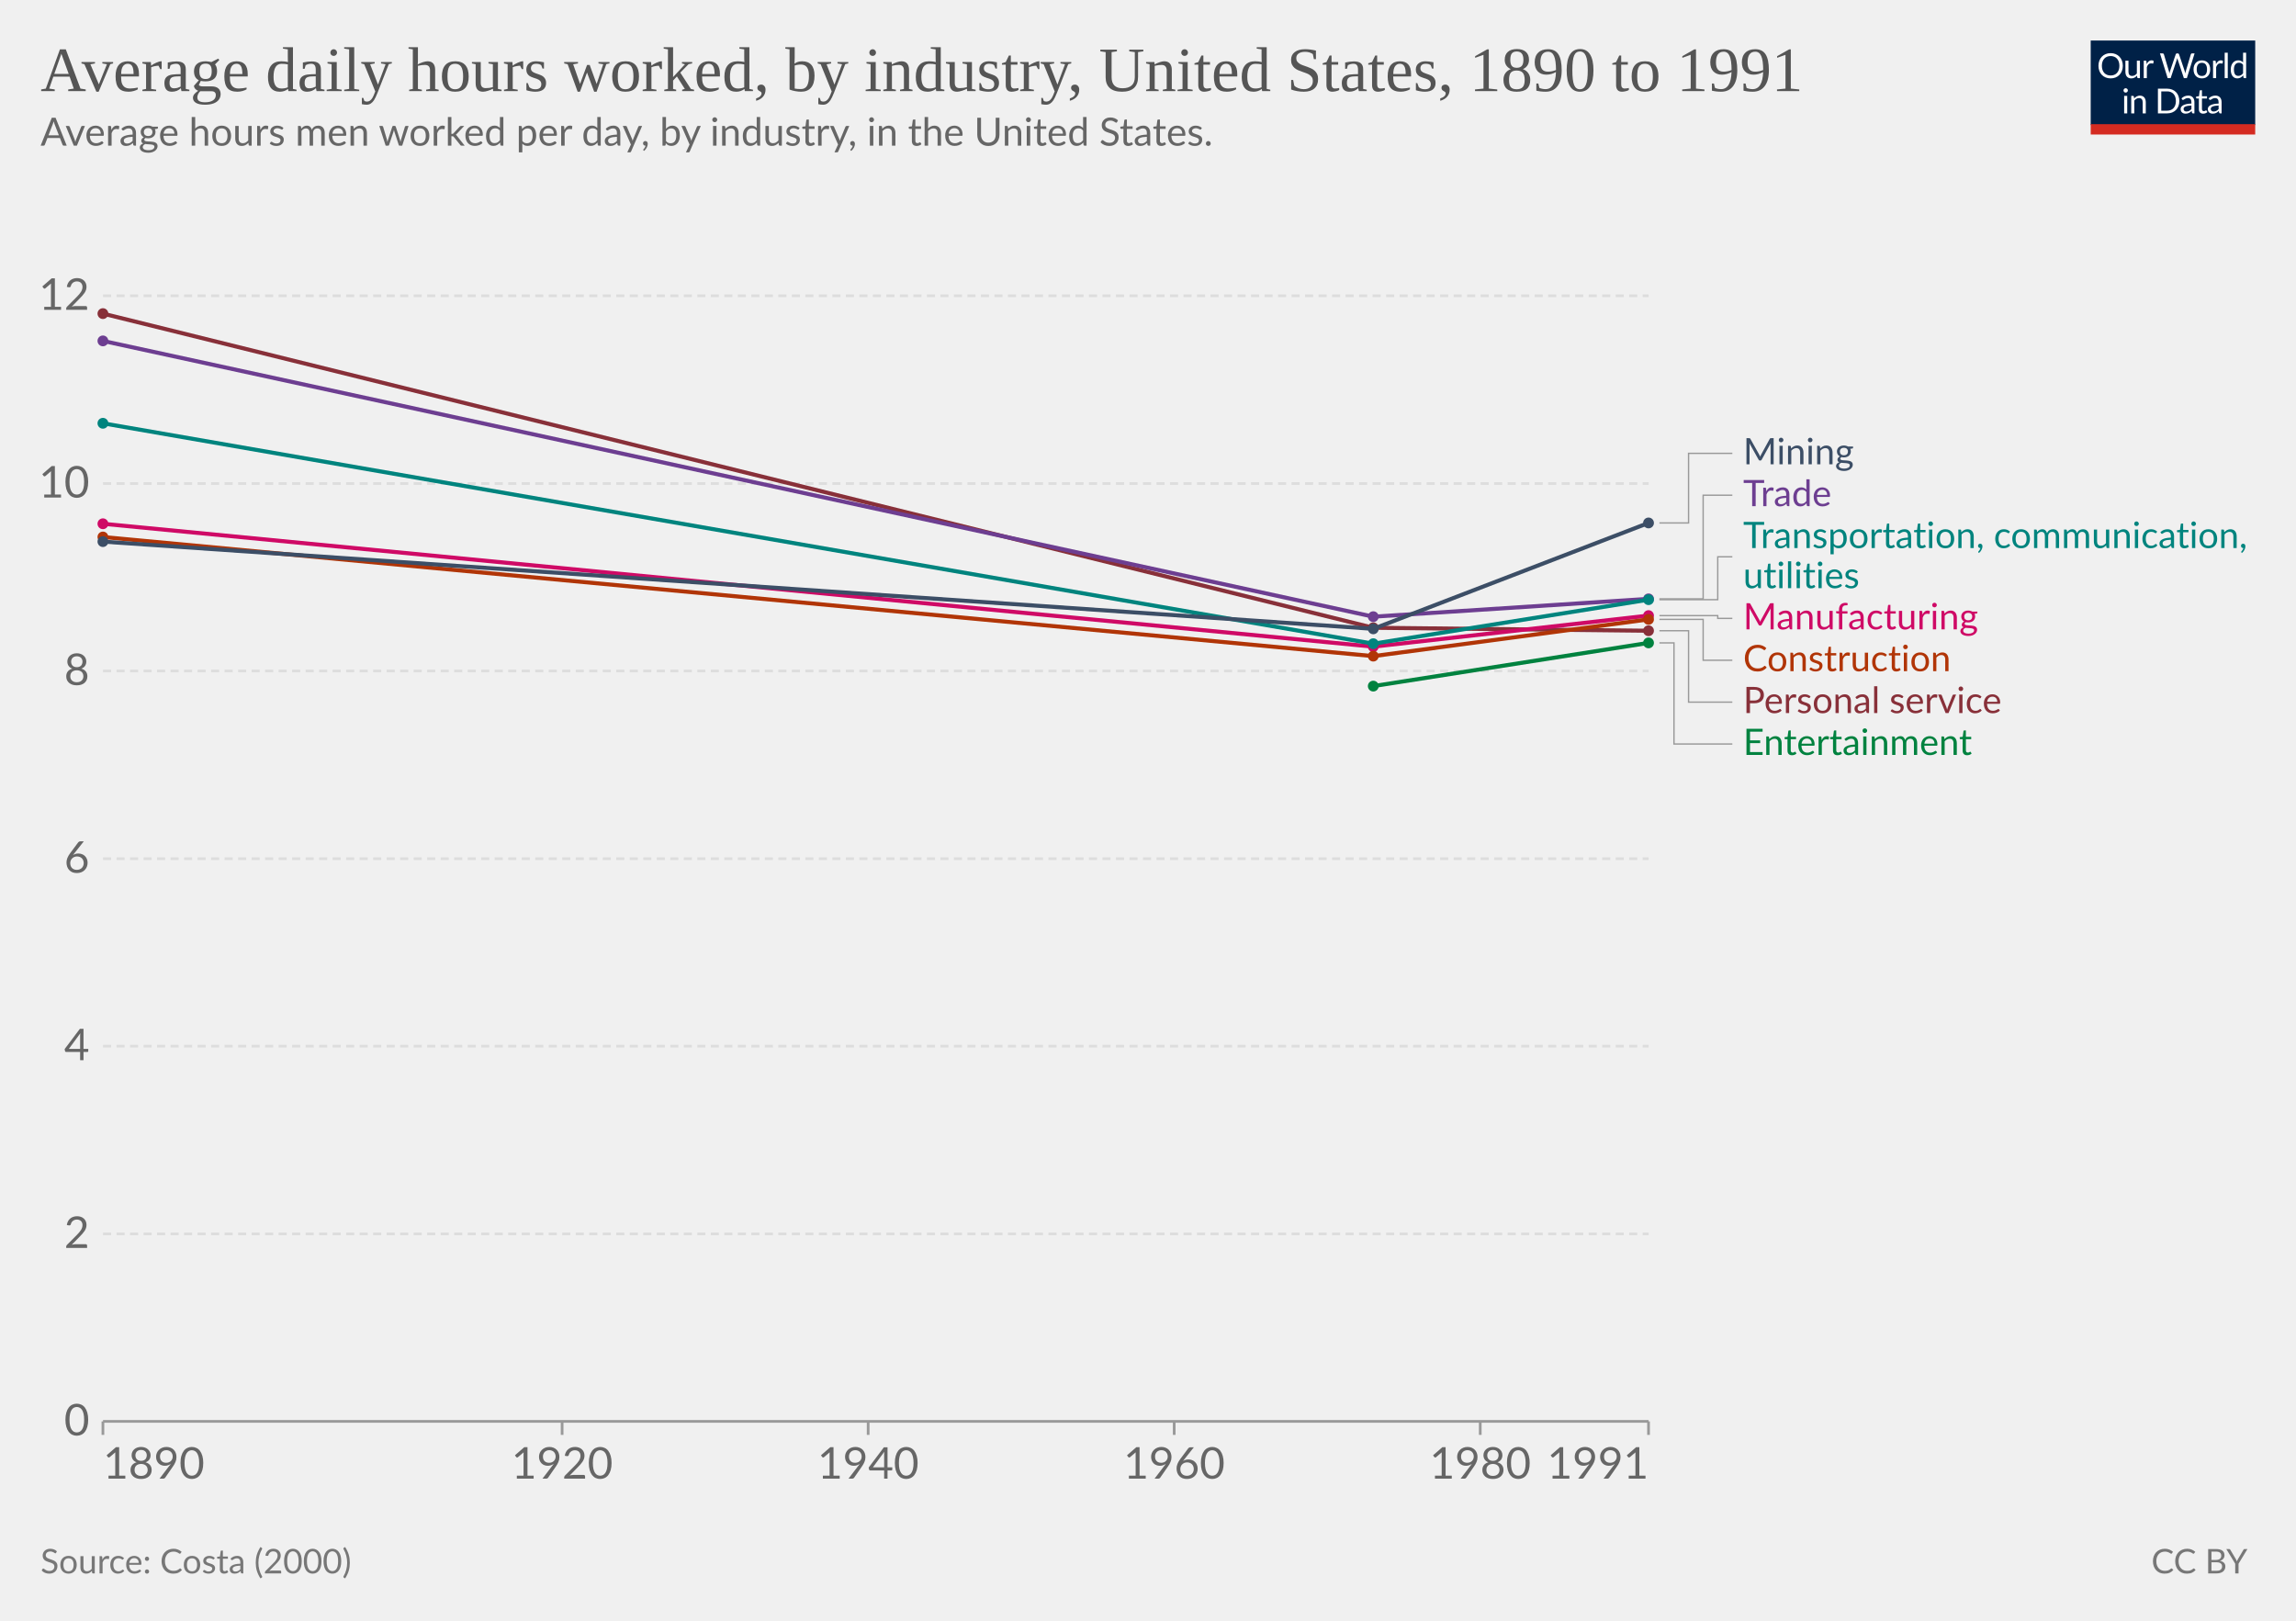
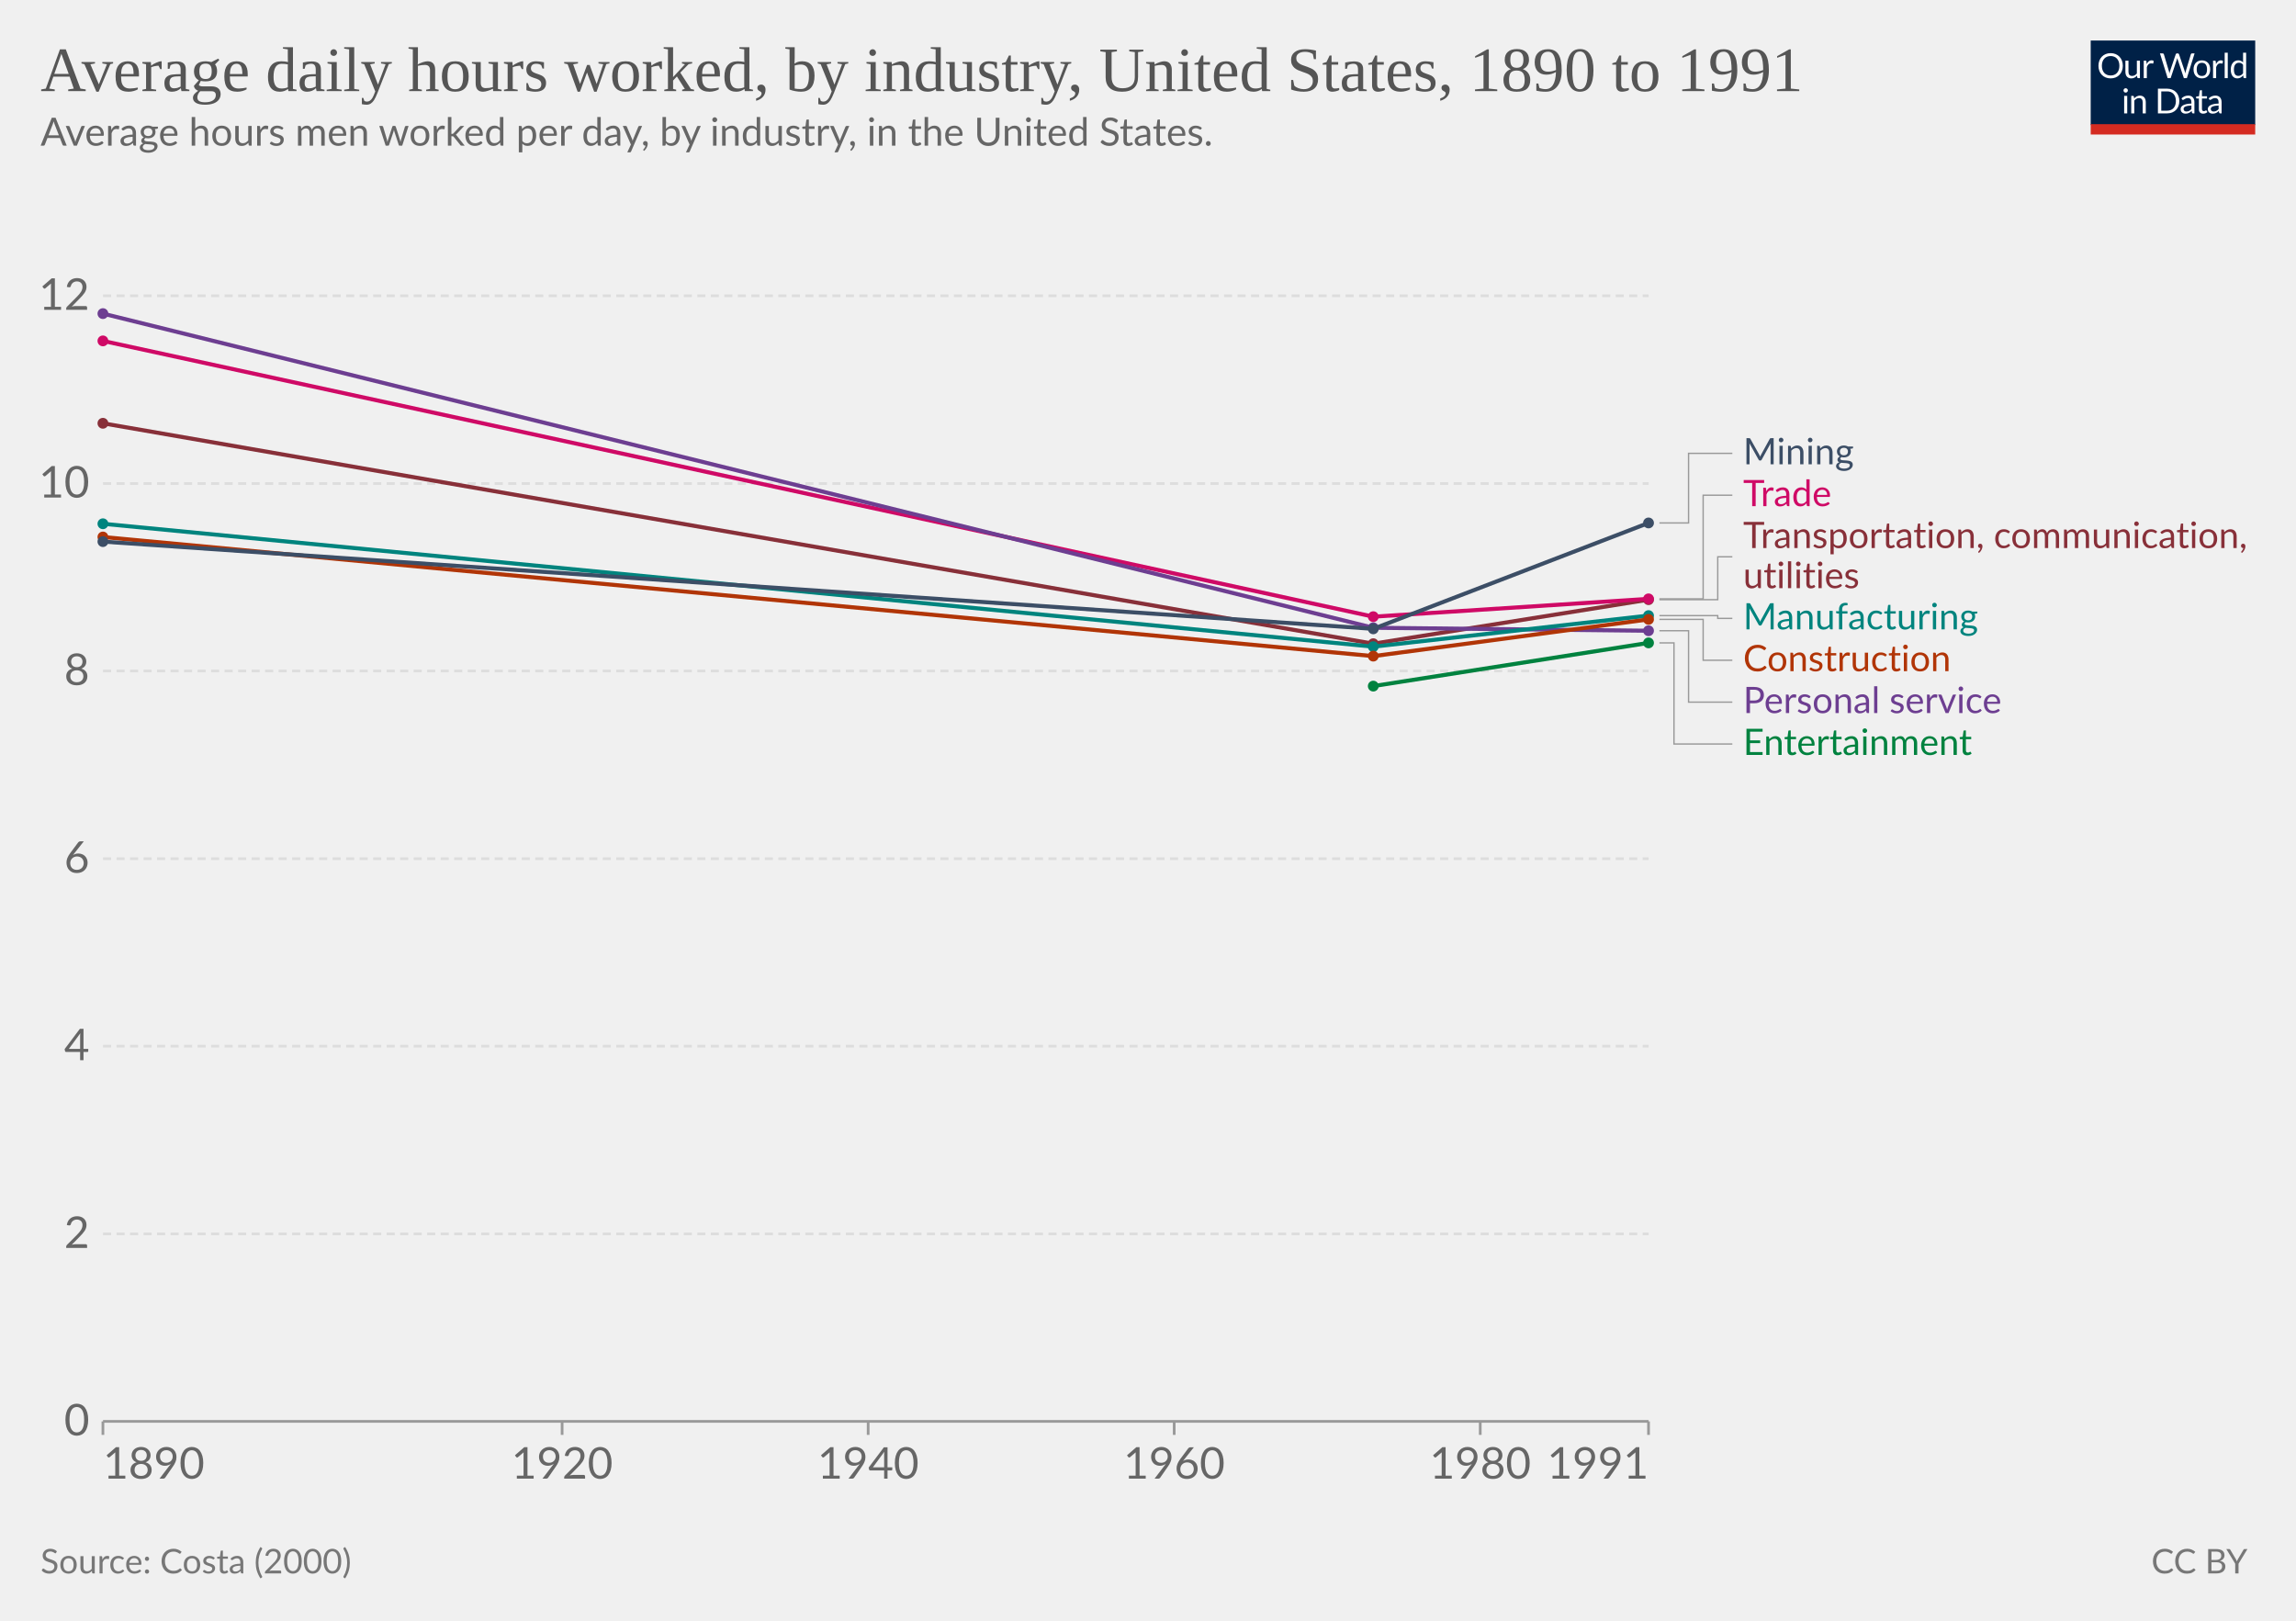
<svg xmlns="http://www.w3.org/2000/svg" version="1.1" style="font-family:Lato, 'Helvetica Neue', Helvetica, Arial, sans-serif;font-size:18px;background-color:white;text-rendering:geometricPrecision;-webkit-font-smoothing:antialiased" width="850" height="600" viewBox="0 0 850 600">
  <g class="HeaderView">
    <g transform="translate(774, 15) scale(0.29)">
      <svg className="owidLog" width="210" height="120" viewBox="0 0 210 120" fill="none">
        <g clip-path="url(#clip0)">
          <path d="M0 0h210v107.89H0V0z" fill="#002147" />
          <path d="M40.98 32.25c0 2.36-.38 4.53-1.12 6.51a14.26 14.26 0 0 1-8.1 8.4c-1.9.78-4.02 1.17-6.34 1.17-2.31 0-4.42-.39-6.33-1.17a14.31 14.31 0 0 1-8.08-8.4 18.29 18.29 0 0 1-1.12-6.51c0-2.36.38-4.53 1.12-6.5.75-1.97 1.8-3.67 3.17-5.1a14.32 14.32 0 0 1 4.9-3.34c1.92-.8 4.03-1.19 6.34-1.19 2.32 0 4.43.4 6.34 1.19 1.92.8 3.56 1.9 4.93 3.34a14.87 14.87 0 0 1 3.17 5.1 18.1 18.1 0 0 1 1.12 6.5zm-4.38 0c0-1.94-.26-3.68-.8-5.22a10.91 10.91 0 0 0-2.24-3.89 9.68 9.68 0 0 0-3.52-2.46 11.95 11.95 0 0 0-4.62-.86c-1.68 0-3.21.28-4.6.86a9.88 9.88 0 0 0-3.54 2.46 10.91 10.91 0 0 0-2.24 3.9c-.53 1.53-.8 3.27-.8 5.2 0 1.94.27 3.68.8 5.22a11.17 11.17 0 0 0 2.24 3.9 10.01 10.01 0 0 0 3.55 2.44c1.38.56 2.9.83 4.6.83s3.24-.27 4.61-.83a9.8 9.8 0 0 0 3.52-2.44 11.17 11.17 0 0 0 2.25-3.9c.53-1.54.8-3.28.8-5.21zm26.22-6.54V48H60.5c-.56 0-.9-.27-1.05-.81l-.31-2.4a12.45 12.45 0 0 1-3.26 2.6c-1.2.64-2.58.96-4.13.96-1.22 0-2.3-.2-3.24-.6a6.52 6.52 0 0 1-2.33-1.7 7.37 7.37 0 0 1-1.43-2.67c-.3-1.04-.46-2.2-.46-3.45V25.7h3.91v14.22c0 1.68.38 2.99 1.15 3.91.77.93 1.96 1.39 3.54 1.39 1.16 0 2.24-.27 3.23-.82a10.42 10.42 0 0 0 2.8-2.28V25.7h3.91zm8.61 4.47a9.94 9.94 0 0 1 2.6-3.56 5.64 5.64 0 0 1 3.76-1.3c.47 0 .92.05 1.34.15.44.1.83.27 1.17.49l-.3 2.92c-.09.37-.3.55-.66.55-.2 0-.5-.04-.9-.13a6.21 6.21 0 0 0-3.24.18 4.23 4.23 0 0 0-1.47.92c-.42.4-.81.9-1.17 1.5-.33.58-.64 1.26-.92 2.02V48H67.7V25.71h2.25c.42 0 .72.08.88.25.16.16.27.44.33.83l.26 3.39zm61.16-13.7L122.75 48h-3.82l-7.99-24.05a21.95 21.95 0 0 1-.42-1.58 38.36 38.36 0 0 1-.44 1.58L102.05 48h-3.83L88.4 16.47h3.54c.38 0 .7.1.95.29.26.2.43.43.5.73l6.52 21.9.28 1.28.29 1.46.3-1.46.38-1.27 7.41-21.91c.1-.25.26-.48.51-.69.27-.22.58-.33.95-.33h1.23c.38 0 .69.1.92.29a1.77 1.77 0 0 1 .53.73l7.4 21.9a28.4 28.4 0 0 1 .68 2.62 29.52 29.52 0 0 1 .52-2.61l6.54-21.91a1.31 1.31 0 0 1 .48-.7c.27-.21.58-.32.95-.32h3.32zm9.35 8.88c1.63 0 3.1.27 4.4.82a9.43 9.43 0 0 1 5.46 5.94c.5 1.4.74 2.98.74 4.73 0 1.76-.25 3.34-.74 4.75a9.43 9.43 0 0 1-5.46 5.92c-1.3.52-2.77.79-4.4.79-1.64 0-3.12-.27-4.44-.8a9.42 9.42 0 0 1-3.35-2.3c-.92-1-1.63-2.2-2.13-3.61-.49-1.41-.73-3-.73-4.75s.24-3.33.73-4.73c.5-1.43 1.2-2.64 2.13-3.63.93-1 2.04-1.77 3.35-2.31 1.32-.55 2.8-.82 4.44-.82zm0 19.89c2.2 0 3.84-.73 4.93-2.2 1.08-1.48 1.63-3.54 1.63-6.18 0-2.66-.55-4.72-1.63-6.2-1.09-1.49-2.73-2.23-4.93-2.23-1.12 0-2.09.2-2.93.57a5.71 5.71 0 0 0-2.06 1.65c-.55.72-.96 1.61-1.24 2.67-.26 1.04-.4 2.22-.4 3.54 0 2.64.55 4.7 1.64 6.18 1.1 1.47 2.76 2.2 4.99 2.2zm17.97-15.07a9.94 9.94 0 0 1 2.6-3.56 5.64 5.64 0 0 1 3.76-1.3c.47 0 .91.05 1.34.15.44.1.83.27 1.16.49l-.28 2.92c-.09.37-.31.55-.66.55-.2 0-.5-.04-.9-.13a6.2 6.2 0 0 0-3.24.18 4.23 4.23 0 0 0-1.47.92c-.43.4-.82.9-1.17 1.5a13.1 13.1 0 0 0-.92 2.02V48h-3.94V25.71h2.24c.43 0 .72.08.88.25.17.16.28.44.33.83l.27 3.39zm15.04-14.59V48h-3.92V15.6h3.92zm19.55 15.43a6.22 6.22 0 0 0-2.38-2.05 6.7 6.7 0 0 0-2.86-.6c-2.07 0-3.66.75-4.77 2.23-1.12 1.48-1.68 3.6-1.68 6.33 0 1.46.13 2.7.38 3.74a7.29 7.29 0 0 0 1.1 2.56 4.35 4.35 0 0 0 1.78 1.45c.7.3 1.5.46 2.4.46 1.29 0 2.41-.3 3.36-.88a9.6 9.6 0 0 0 2.67-2.49V31.02zm3.91-15.43V48h-2.33c-.56 0-.9-.27-1.06-.81l-.35-2.71a12.13 12.13 0 0 1-3.25 2.77 8.28 8.28 0 0 1-4.23 1.06 7.31 7.31 0 0 1-6.14-2.9c-.73-.96-1.3-2.15-1.69-3.57a18.35 18.35 0 0 1 .07-9.48 11.29 11.29 0 0 1 1.89-3.7 8.7 8.7 0 0 1 7.06-3.34 7.96 7.96 0 0 1 6.12 2.62V15.59h3.91zM46.61 70.71V93H42.7V70.71h3.91zm.84-7c0 .39-.08.75-.24 1.09-.15.32-.35.61-.62.88-.25.25-.55.44-.9.59a2.67 2.67 0 0 1-2.16 0 2.9 2.9 0 0 1-1.45-1.47 2.67 2.67 0 0 1 0-2.16c.15-.35.35-.65.6-.9.25-.27.53-.47.85-.62a2.67 2.67 0 0 1 2.16 0c.35.15.65.35.9.62.27.25.47.55.62.9.16.34.24.7.24 1.08zm7.97 10.24c.49-.54 1-1.04 1.54-1.48a9.85 9.85 0 0 1 3.66-1.84 8.96 8.96 0 0 1 5.43.35c.94.4 1.72.97 2.33 1.71.63.74 1.11 1.62 1.43 2.67.32 1.04.49 2.19.49 3.45V93h-3.94V78.81c0-1.69-.4-3-1.17-3.92-.76-.93-1.93-1.4-3.5-1.4-1.15 0-2.24.27-3.25.83-1 .56-1.92 1.31-2.77 2.27V93h-3.94V70.71h2.35c.56 0 .9.28 1.04.82l.3 2.42zm57.7 3.3c0 2.36-.37 4.5-1.11 6.44a14.3 14.3 0 0 1-3.17 4.98c-1.37 1.37-3 2.45-4.93 3.2-1.9.76-4.02 1.13-6.33 1.13H85.8V61.47h11.77c2.31 0 4.42.39 6.33 1.15a13.8 13.8 0 0 1 8.1 8.18 17.75 17.75 0 0 1 1.12 6.45zm-4.37 0c0-1.94-.26-3.67-.8-5.2a10.94 10.94 0 0 0-2.23-3.87 9.57 9.57 0 0 0-3.53-2.42 12.23 12.23 0 0 0-4.61-.83h-7.5v24.62h7.5c1.7 0 3.24-.28 4.61-.84a9.7 9.7 0 0 0 3.53-2.4 10.94 10.94 0 0 0 2.24-3.87c.53-1.53.8-3.26.8-5.2zm19.8 5.72c-1.8.06-3.34.2-4.62.44-1.26.22-2.3.51-3.1.88-.8.36-1.37.8-1.74 1.3-.35.5-.53 1.05-.53 1.67 0 .58.1 1.1.3 1.52a3 3 0 0 0 .76 1.05c.34.27.73.46 1.17.6a6.13 6.13 0 0 0 1.45.17 7.28 7.28 0 0 0 3.5-.81 11.95 11.95 0 0 0 2.82-2.2v-4.62zm-12.65-9.11a12.73 12.73 0 0 1 3.98-2.66c1.43-.59 3-.88 4.73-.88 1.25 0 2.36.2 3.33.61a6.81 6.81 0 0 1 3.94 4.38c.33 1.04.5 2.19.5 3.43V93h-1.74a1.8 1.8 0 0 1-.88-.18c-.2-.13-.36-.38-.48-.74l-.44-2.12-1.72 1.46a9.48 9.48 0 0 1-3.74 1.7c-.69.15-1.46.23-2.3.23-.87 0-1.69-.12-2.45-.35a5.34 5.34 0 0 1-3.34-2.93 6.64 6.64 0 0 1-.49-2.64c0-.88.25-1.72.73-2.53a6.33 6.33 0 0 1 2.35-2.17c1.09-.63 2.5-1.15 4.25-1.54 1.75-.41 3.89-.65 6.42-.7v-1.75c0-1.73-.37-3.03-1.12-3.91-.75-.9-1.84-1.34-3.28-1.34-.97 0-1.78.12-2.44.37-.64.23-1.2.5-1.7.81l-1.23.82c-.33.23-.67.35-1 .35-.27 0-.5-.07-.69-.2a2.1 2.1 0 0 1-.48-.53l-.7-1.25zm27.67 19.5c-1.76 0-3.12-.5-4.07-1.48-.94-.98-1.41-2.4-1.41-4.25V74h-2.68a.9.9 0 0 1-.6-.2c-.16-.14-.24-.36-.24-.66v-1.56l3.65-.46.9-6.89c.05-.22.14-.4.29-.52a.88.88 0 0 1 .62-.22H142v7.67h6.44V74H142v13.38c0 .94.22 1.63.68 2.09.45.45 1.04.68 1.76.68a3.21 3.21 0 0 0 1.85-.53l.55-.35c.16-.12.3-.18.41-.18.2 0 .4.13.55.38l1.15 1.87a7.45 7.45 0 0 1-2.44 1.5 8.53 8.53 0 0 1-2.95.52zm19.68-10.4c-1.8.07-3.34.21-4.62.45-1.26.22-2.3.51-3.1.88-.8.36-1.37.8-1.74 1.3-.35.5-.53 1.05-.53 1.67 0 .58.1 1.1.3 1.52a2.9 2.9 0 0 0 .76 1.05c.34.27.73.46 1.17.6a6.13 6.13 0 0 0 1.45.17 7.3 7.3 0 0 0 3.5-.81 12.04 12.04 0 0 0 2.82-2.2v-4.62zm-12.65-9.1a12.72 12.72 0 0 1 3.99-2.66c1.42-.59 3-.88 4.72-.88 1.25 0 2.36.2 3.33.61a6.81 6.81 0 0 1 3.94 4.38c.33 1.04.5 2.19.5 3.43V93h-1.74a1.8 1.8 0 0 1-.88-.18c-.2-.13-.36-.38-.48-.74l-.44-2.12-1.72 1.46a9.48 9.48 0 0 1-3.74 1.7c-.69.15-1.46.23-2.3.23-.87 0-1.69-.12-2.45-.35a5.33 5.33 0 0 1-3.34-2.93 6.62 6.62 0 0 1-.49-2.64c0-.88.25-1.72.73-2.53a6.33 6.33 0 0 1 2.35-2.17c1.09-.63 2.5-1.15 4.25-1.54 1.74-.41 3.89-.65 6.42-.7v-1.75c0-1.73-.37-3.03-1.12-3.91-.75-.9-1.84-1.34-3.28-1.34-.97 0-1.78.12-2.44.37-.64.23-1.2.5-1.7.81l-1.22.82c-.34.23-.68.35-1.02.35-.26 0-.49-.07-.68-.2a1.88 1.88 0 0 1-.48-.53l-.7-1.25zM40.98 32.25c0 2.36-.38 4.53-1.12 6.51a14.26 14.26 0 0 1-8.1 8.4c-1.9.78-4.02 1.17-6.34 1.17-2.31 0-4.42-.39-6.33-1.17a14.31 14.31 0 0 1-8.08-8.4 18.29 18.29 0 0 1-1.12-6.51c0-2.36.38-4.53 1.12-6.5.75-1.97 1.8-3.67 3.17-5.1a14.32 14.32 0 0 1 4.9-3.34c1.92-.8 4.03-1.19 6.34-1.19 2.32 0 4.43.4 6.34 1.19 1.92.8 3.56 1.9 4.93 3.34a14.87 14.87 0 0 1 3.17 5.1 18.1 18.1 0 0 1 1.12 6.5zm-4.38 0c0-1.94-.26-3.68-.8-5.22a10.91 10.91 0 0 0-2.24-3.89 9.68 9.68 0 0 0-3.52-2.46 11.95 11.95 0 0 0-4.62-.86c-1.68 0-3.21.28-4.6.86a9.88 9.88 0 0 0-3.54 2.46 10.91 10.91 0 0 0-2.24 3.9c-.53 1.53-.8 3.27-.8 5.2 0 1.94.27 3.68.8 5.22a11.17 11.17 0 0 0 2.24 3.9 10.01 10.01 0 0 0 3.55 2.44c1.38.56 2.9.83 4.6.83s3.24-.27 4.61-.83a9.8 9.8 0 0 0 3.52-2.44 11.17 11.17 0 0 0 2.25-3.9c.53-1.54.8-3.28.8-5.21zm26.22-6.54V48H60.5c-.56 0-.9-.27-1.05-.81l-.31-2.4a12.45 12.45 0 0 1-3.26 2.6c-1.2.64-2.58.96-4.13.96-1.22 0-2.3-.2-3.24-.6a6.52 6.52 0 0 1-2.33-1.7 7.37 7.37 0 0 1-1.43-2.67c-.3-1.04-.46-2.2-.46-3.45V25.7h3.91v14.22c0 1.68.38 2.99 1.15 3.91.77.93 1.96 1.39 3.54 1.39 1.16 0 2.24-.27 3.23-.82a10.42 10.42 0 0 0 2.8-2.28V25.7h3.91zm8.61 4.47a9.94 9.94 0 0 1 2.6-3.56 5.64 5.64 0 0 1 3.76-1.3c.47 0 .92.05 1.34.15.44.1.83.27 1.17.49l-.3 2.92c-.09.37-.3.55-.66.55-.2 0-.5-.04-.9-.13a6.21 6.21 0 0 0-3.24.18 4.23 4.23 0 0 0-1.47.92c-.42.4-.81.9-1.17 1.5-.33.58-.64 1.26-.92 2.02V48H67.7V25.71h2.25c.42 0 .72.08.88.25.16.16.27.44.33.83l.26 3.39zm61.16-13.7L122.75 48h-3.82l-7.99-24.05a21.95 21.95 0 0 1-.42-1.58 38.36 38.36 0 0 1-.44 1.58L102.05 48h-3.83L88.4 16.47h3.54c.38 0 .7.1.95.29.26.2.43.43.5.73l6.52 21.9.28 1.28.29 1.46.3-1.46.38-1.27 7.41-21.91c.1-.25.26-.48.51-.69.27-.22.58-.33.95-.33h1.23c.38 0 .69.1.92.29a1.77 1.77 0 0 1 .53.73l7.4 21.9a28.4 28.4 0 0 1 .68 2.62 29.52 29.52 0 0 1 .52-2.61l6.54-21.91a1.31 1.31 0 0 1 .48-.7c.27-.21.58-.32.95-.32h3.32zm9.35 8.88c1.63 0 3.1.27 4.4.82a9.43 9.43 0 0 1 5.46 5.94c.5 1.4.74 2.98.74 4.73 0 1.76-.25 3.34-.74 4.75a9.43 9.43 0 0 1-5.46 5.92c-1.3.52-2.77.79-4.4.79-1.64 0-3.12-.27-4.44-.8a9.42 9.42 0 0 1-3.35-2.3c-.92-1-1.63-2.2-2.13-3.61-.49-1.41-.73-3-.73-4.75s.24-3.33.73-4.73c.5-1.43 1.2-2.64 2.13-3.63.93-1 2.04-1.77 3.35-2.31 1.32-.55 2.8-.82 4.44-.82zm0 19.89c2.2 0 3.84-.73 4.93-2.2 1.08-1.48 1.63-3.54 1.63-6.18 0-2.66-.55-4.72-1.63-6.2-1.09-1.49-2.73-2.23-4.93-2.23-1.12 0-2.09.2-2.93.57a5.71 5.71 0 0 0-2.06 1.65c-.55.72-.96 1.61-1.24 2.67-.26 1.04-.4 2.22-.4 3.54 0 2.64.55 4.7 1.64 6.18 1.1 1.47 2.76 2.2 4.99 2.2zm17.97-15.07a9.94 9.94 0 0 1 2.6-3.56 5.64 5.64 0 0 1 3.76-1.3c.47 0 .91.05 1.34.15.44.1.83.27 1.16.49l-.28 2.92c-.09.37-.31.55-.66.55-.2 0-.5-.04-.9-.13a6.2 6.2 0 0 0-3.24.18 4.23 4.23 0 0 0-1.47.92c-.43.4-.82.9-1.17 1.5a13.1 13.1 0 0 0-.92 2.02V48h-3.94V25.71h2.24c.43 0 .72.08.88.25.17.16.28.44.33.83l.27 3.39zm15.04-14.59V48h-3.92V15.6h3.92zm19.55 15.43a6.22 6.22 0 0 0-2.38-2.05 6.7 6.7 0 0 0-2.86-.6c-2.07 0-3.66.75-4.77 2.23-1.12 1.48-1.68 3.6-1.68 6.33 0 1.46.13 2.7.38 3.74a7.29 7.29 0 0 0 1.1 2.56 4.35 4.35 0 0 0 1.78 1.45c.7.3 1.5.46 2.4.46 1.29 0 2.41-.3 3.36-.88a9.6 9.6 0 0 0 2.67-2.49V31.02zm3.91-15.43V48h-2.33c-.56 0-.9-.27-1.06-.81l-.35-2.71a12.13 12.13 0 0 1-3.25 2.77 8.28 8.28 0 0 1-4.23 1.06 7.31 7.31 0 0 1-6.14-2.9c-.73-.96-1.3-2.15-1.69-3.57a18.35 18.35 0 0 1 .07-9.48 11.29 11.29 0 0 1 1.89-3.7 8.7 8.7 0 0 1 7.06-3.34 7.96 7.96 0 0 1 6.12 2.62V15.59h3.91zM46.61 70.71V93H42.7V70.71h3.91zm.84-7c0 .39-.08.75-.24 1.09-.15.32-.35.61-.62.88-.25.25-.55.44-.9.59a2.67 2.67 0 0 1-2.16 0 2.9 2.9 0 0 1-1.45-1.47 2.67 2.67 0 0 1 0-2.16c.15-.35.35-.65.6-.9.25-.27.53-.47.85-.62a2.67 2.67 0 0 1 2.16 0c.35.15.65.35.9.62.27.25.47.55.62.9.16.34.24.7.24 1.08zm7.97 10.24c.49-.54 1-1.04 1.54-1.48a9.85 9.85 0 0 1 3.66-1.84 8.96 8.96 0 0 1 5.43.35c.94.4 1.72.97 2.33 1.71.63.74 1.11 1.62 1.43 2.67.32 1.04.49 2.19.49 3.45V93h-3.94V78.81c0-1.69-.4-3-1.17-3.92-.76-.93-1.93-1.4-3.5-1.4-1.15 0-2.24.27-3.25.83-1 .56-1.92 1.31-2.77 2.27V93h-3.94V70.71h2.35c.56 0 .9.28 1.04.82l.3 2.42zm57.7 3.3c0 2.36-.37 4.5-1.11 6.44a14.3 14.3 0 0 1-3.17 4.98c-1.37 1.37-3 2.45-4.93 3.2-1.9.76-4.02 1.13-6.33 1.13H85.8V61.47h11.77c2.31 0 4.42.39 6.33 1.15a13.8 13.8 0 0 1 8.1 8.18 17.75 17.75 0 0 1 1.12 6.45zm-4.37 0c0-1.94-.26-3.67-.8-5.2a10.94 10.94 0 0 0-2.23-3.87 9.57 9.57 0 0 0-3.53-2.42 12.23 12.23 0 0 0-4.61-.83h-7.5v24.62h7.5c1.7 0 3.24-.28 4.61-.84a9.7 9.7 0 0 0 3.53-2.4 10.94 10.94 0 0 0 2.24-3.87c.53-1.53.8-3.26.8-5.2zm19.8 5.72c-1.8.06-3.34.2-4.62.44-1.26.22-2.3.51-3.1.88-.8.36-1.37.8-1.74 1.3-.35.5-.53 1.05-.53 1.67 0 .58.1 1.1.3 1.52a3 3 0 0 0 .76 1.05c.34.27.73.46 1.17.6a6.13 6.13 0 0 0 1.45.17 7.28 7.28 0 0 0 3.5-.81 11.95 11.95 0 0 0 2.82-2.2v-4.62zm-12.65-9.11a12.73 12.73 0 0 1 3.98-2.66c1.43-.59 3-.88 4.73-.88 1.25 0 2.36.2 3.33.61a6.81 6.81 0 0 1 3.94 4.38c.33 1.04.5 2.19.5 3.43V93h-1.74a1.8 1.8 0 0 1-.88-.18c-.2-.13-.36-.38-.48-.74l-.44-2.12-1.72 1.46a9.48 9.48 0 0 1-3.74 1.7c-.69.15-1.46.23-2.3.23-.87 0-1.69-.12-2.45-.35a5.34 5.34 0 0 1-3.34-2.93 6.64 6.64 0 0 1-.49-2.64c0-.88.25-1.72.73-2.53a6.33 6.33 0 0 1 2.35-2.17c1.09-.63 2.5-1.15 4.25-1.54 1.75-.41 3.89-.65 6.42-.7v-1.75c0-1.73-.37-3.03-1.12-3.91-.75-.9-1.84-1.34-3.28-1.34-.97 0-1.78.12-2.44.37-.64.23-1.2.5-1.7.81l-1.23.82c-.33.23-.67.35-1 .35-.27 0-.5-.07-.69-.2a2.1 2.1 0 0 1-.48-.53l-.7-1.25zm27.67 19.5c-1.76 0-3.12-.5-4.07-1.48-.94-.98-1.41-2.4-1.41-4.25V74h-2.68a.9.9 0 0 1-.6-.2c-.16-.14-.24-.36-.24-.66v-1.56l3.65-.46.9-6.89c.05-.22.14-.4.29-.52a.88.88 0 0 1 .62-.22H142v7.67h6.44V74H142v13.38c0 .94.22 1.63.68 2.09.45.45 1.04.68 1.76.68a3.21 3.21 0 0 0 1.85-.53l.55-.35c.16-.12.3-.18.41-.18.2 0 .4.13.55.38l1.15 1.87a7.45 7.45 0 0 1-2.44 1.5 8.53 8.53 0 0 1-2.95.52zm19.68-10.4c-1.8.07-3.34.21-4.62.45-1.26.22-2.3.51-3.1.88-.8.36-1.37.8-1.74 1.3-.35.5-.53 1.05-.53 1.67 0 .58.1 1.1.3 1.52a2.9 2.9 0 0 0 .76 1.05c.34.27.73.46 1.17.6a6.13 6.13 0 0 0 1.45.17 7.3 7.3 0 0 0 3.5-.81 12.04 12.04 0 0 0 2.82-2.2v-4.62zm-12.65-9.1a12.72 12.72 0 0 1 3.99-2.66c1.42-.59 3-.88 4.72-.88 1.25 0 2.36.2 3.33.61a6.81 6.81 0 0 1 3.94 4.38c.33 1.04.5 2.19.5 3.43V93h-1.74a1.8 1.8 0 0 1-.88-.18c-.2-.13-.36-.38-.48-.74l-.44-2.12-1.72 1.46a9.48 9.48 0 0 1-3.74 1.7c-.69.15-1.46.23-2.3.23-.87 0-1.69-.12-2.45-.35a5.33 5.33 0 0 1-3.34-2.93 6.62 6.62 0 0 1-.49-2.64c0-.88.25-1.72.73-2.53a6.33 6.33 0 0 1 2.35-2.17c1.09-.63 2.5-1.15 4.25-1.54 1.74-.41 3.89-.65 6.42-.7v-1.75c0-1.73-.37-3.03-1.12-3.91-.75-.9-1.84-1.34-3.28-1.34-.97 0-1.78.12-2.44.37-.64.23-1.2.5-1.7.81l-1.22.82c-.34.23-.68.35-1.02.35-.26 0-.49-.07-.68-.2a1.88 1.88 0 0 1-.48-.53l-.7-1.25zM40.98 32.25c0 2.36-.38 4.53-1.12 6.51a14.26 14.26 0 0 1-8.1 8.4c-1.9.78-4.02 1.17-6.34 1.17-2.31 0-4.42-.39-6.33-1.17a14.31 14.31 0 0 1-8.08-8.4 18.29 18.29 0 0 1-1.12-6.51c0-2.36.38-4.53 1.12-6.5.75-1.97 1.8-3.67 3.17-5.1a14.32 14.32 0 0 1 4.9-3.34c1.92-.8 4.03-1.19 6.34-1.19 2.32 0 4.43.4 6.34 1.19 1.92.8 3.56 1.9 4.93 3.34a14.87 14.87 0 0 1 3.17 5.1 18.1 18.1 0 0 1 1.12 6.5zm-4.38 0c0-1.94-.26-3.68-.8-5.22a10.91 10.91 0 0 0-2.24-3.89 9.68 9.68 0 0 0-3.52-2.46 11.95 11.95 0 0 0-4.62-.86c-1.68 0-3.21.28-4.6.86a9.88 9.88 0 0 0-3.54 2.46 10.91 10.91 0 0 0-2.24 3.9c-.53 1.53-.8 3.27-.8 5.2 0 1.94.27 3.68.8 5.22a11.17 11.17 0 0 0 2.24 3.9 10.01 10.01 0 0 0 3.55 2.44c1.38.56 2.9.83 4.6.83s3.24-.27 4.61-.83a9.8 9.8 0 0 0 3.52-2.44 11.17 11.17 0 0 0 2.25-3.9c.53-1.54.8-3.28.8-5.21zm26.22-6.54V48H60.5c-.56 0-.9-.27-1.05-.81l-.31-2.4a12.45 12.45 0 0 1-3.26 2.6c-1.2.64-2.58.96-4.13.96-1.22 0-2.3-.2-3.24-.6a6.52 6.52 0 0 1-2.33-1.7 7.37 7.37 0 0 1-1.43-2.67c-.3-1.04-.46-2.2-.46-3.45V25.7h3.91v14.22c0 1.68.38 2.99 1.15 3.91.77.93 1.96 1.39 3.54 1.39 1.16 0 2.24-.27 3.23-.82a10.42 10.42 0 0 0 2.8-2.28V25.7h3.91zm8.61 4.47a9.94 9.94 0 0 1 2.6-3.56 5.64 5.64 0 0 1 3.76-1.3c.47 0 .92.05 1.34.15.44.1.83.27 1.17.49l-.3 2.92c-.09.37-.3.55-.66.55-.2 0-.5-.04-.9-.13a6.21 6.21 0 0 0-3.24.18 4.23 4.23 0 0 0-1.47.92c-.42.4-.81.9-1.17 1.5-.33.58-.64 1.26-.92 2.02V48H67.7V25.71h2.25c.42 0 .72.08.88.25.16.16.27.44.33.83l.26 3.39zm61.16-13.7L122.75 48h-3.82l-7.99-24.05a21.95 21.95 0 0 1-.42-1.58 38.36 38.36 0 0 1-.44 1.58L102.05 48h-3.83L88.4 16.47h3.54c.38 0 .7.1.95.29.26.2.43.43.5.73l6.52 21.9.28 1.28.29 1.46.3-1.46.38-1.27 7.41-21.91c.1-.25.26-.48.51-.69.27-.22.58-.33.95-.33h1.23c.38 0 .69.1.92.29a1.77 1.77 0 0 1 .53.73l7.4 21.9a28.4 28.4 0 0 1 .68 2.62 29.52 29.52 0 0 1 .52-2.61l6.54-21.91a1.31 1.31 0 0 1 .48-.7c.27-.21.58-.32.95-.32h3.32zm9.35 8.88c1.63 0 3.1.27 4.4.82a9.43 9.43 0 0 1 5.46 5.94c.5 1.4.74 2.98.74 4.73 0 1.76-.25 3.34-.74 4.75a9.43 9.43 0 0 1-5.46 5.92c-1.3.52-2.77.79-4.4.79-1.64 0-3.12-.27-4.44-.8a9.42 9.42 0 0 1-3.35-2.3c-.92-1-1.63-2.2-2.13-3.61-.49-1.41-.73-3-.73-4.75s.24-3.33.73-4.73c.5-1.43 1.2-2.64 2.13-3.63.93-1 2.04-1.77 3.35-2.31 1.32-.55 2.8-.82 4.44-.82zm0 19.89c2.2 0 3.84-.73 4.93-2.2 1.08-1.48 1.63-3.54 1.63-6.18 0-2.66-.55-4.72-1.63-6.2-1.09-1.49-2.73-2.23-4.93-2.23-1.12 0-2.09.2-2.93.57a5.71 5.71 0 0 0-2.06 1.65c-.55.72-.96 1.61-1.24 2.67-.26 1.04-.4 2.22-.4 3.54 0 2.64.55 4.7 1.64 6.18 1.1 1.47 2.76 2.2 4.99 2.2zm17.97-15.07a9.94 9.94 0 0 1 2.6-3.56 5.64 5.64 0 0 1 3.76-1.3c.47 0 .91.05 1.34.15.44.1.83.27 1.16.49l-.28 2.92c-.09.37-.31.55-.66.55-.2 0-.5-.04-.9-.13a6.2 6.2 0 0 0-3.24.18 4.23 4.23 0 0 0-1.47.92c-.43.4-.82.9-1.17 1.5a13.1 13.1 0 0 0-.92 2.02V48h-3.94V25.71h2.24c.43 0 .72.08.88.25.17.16.28.44.33.83l.27 3.39zm15.04-14.59V48h-3.92V15.6h3.92zm19.55 15.43a6.22 6.22 0 0 0-2.38-2.05 6.7 6.7 0 0 0-2.86-.6c-2.07 0-3.66.75-4.77 2.23-1.12 1.48-1.68 3.6-1.68 6.33 0 1.46.13 2.7.38 3.74a7.29 7.29 0 0 0 1.1 2.56 4.35 4.35 0 0 0 1.78 1.45c.7.3 1.5.46 2.4.46 1.29 0 2.41-.3 3.36-.88a9.6 9.6 0 0 0 2.67-2.49V31.02zm3.91-15.43V48h-2.33c-.56 0-.9-.27-1.06-.81l-.35-2.71a12.13 12.13 0 0 1-3.25 2.77 8.28 8.28 0 0 1-4.23 1.06 7.31 7.31 0 0 1-6.14-2.9c-.73-.96-1.3-2.15-1.69-3.57a18.35 18.35 0 0 1 .07-9.48 11.29 11.29 0 0 1 1.89-3.7 8.7 8.7 0 0 1 7.06-3.34 7.96 7.96 0 0 1 6.12 2.62V15.59h3.91zM46.61 70.71V93H42.7V70.71h3.91zm.84-7c0 .39-.08.75-.24 1.09-.15.32-.35.61-.62.88-.25.25-.55.44-.9.59a2.67 2.67 0 0 1-2.16 0 2.9 2.9 0 0 1-1.45-1.47 2.67 2.67 0 0 1 0-2.16c.15-.35.35-.65.6-.9.25-.27.53-.47.85-.62a2.67 2.67 0 0 1 2.16 0c.35.15.65.35.9.62.27.25.47.55.62.9.16.34.24.7.24 1.08zm7.97 10.24c.49-.54 1-1.04 1.54-1.48a9.85 9.85 0 0 1 3.66-1.84 8.96 8.96 0 0 1 5.43.35c.94.4 1.72.97 2.33 1.71.63.74 1.11 1.62 1.43 2.67.32 1.04.49 2.19.49 3.45V93h-3.94V78.81c0-1.69-.4-3-1.17-3.92-.76-.93-1.93-1.4-3.5-1.4-1.15 0-2.24.27-3.25.83-1 .56-1.92 1.31-2.77 2.27V93h-3.94V70.71h2.35c.56 0 .9.28 1.04.82l.3 2.42zm57.7 3.3c0 2.36-.37 4.5-1.11 6.44a14.3 14.3 0 0 1-3.17 4.98c-1.37 1.37-3 2.45-4.93 3.2-1.9.76-4.02 1.13-6.33 1.13H85.8V61.47h11.77c2.31 0 4.42.39 6.33 1.15a13.8 13.8 0 0 1 8.1 8.18 17.75 17.75 0 0 1 1.12 6.45zm-4.37 0c0-1.94-.26-3.67-.8-5.2a10.94 10.94 0 0 0-2.23-3.87 9.57 9.57 0 0 0-3.53-2.42 12.23 12.23 0 0 0-4.61-.83h-7.5v24.62h7.5c1.7 0 3.24-.28 4.61-.84a9.7 9.7 0 0 0 3.53-2.4 10.94 10.94 0 0 0 2.24-3.87c.53-1.53.8-3.26.8-5.2zm19.8 5.72c-1.8.06-3.34.2-4.62.44-1.26.22-2.3.51-3.1.88-.8.36-1.37.8-1.74 1.3-.35.5-.53 1.05-.53 1.67 0 .58.1 1.1.3 1.52a3 3 0 0 0 .76 1.05c.34.27.73.46 1.17.6a6.13 6.13 0 0 0 1.45.17 7.28 7.28 0 0 0 3.5-.81 11.95 11.95 0 0 0 2.82-2.2v-4.62zm-12.65-9.11a12.73 12.73 0 0 1 3.98-2.66c1.43-.59 3-.88 4.73-.88 1.25 0 2.36.2 3.33.61a6.81 6.81 0 0 1 3.94 4.38c.33 1.04.5 2.19.5 3.43V93h-1.74a1.8 1.8 0 0 1-.88-.18c-.2-.13-.36-.38-.48-.74l-.44-2.12-1.72 1.46a9.48 9.48 0 0 1-3.74 1.7c-.69.15-1.46.23-2.3.23-.87 0-1.69-.12-2.45-.35a5.34 5.34 0 0 1-3.34-2.93 6.64 6.64 0 0 1-.49-2.64c0-.88.25-1.72.73-2.53a6.33 6.33 0 0 1 2.35-2.17c1.09-.63 2.5-1.15 4.25-1.54 1.75-.41 3.89-.65 6.42-.7v-1.75c0-1.73-.37-3.03-1.12-3.91-.75-.9-1.84-1.34-3.28-1.34-.97 0-1.78.12-2.44.37-.64.23-1.2.5-1.7.81l-1.23.82c-.33.23-.67.35-1 .35-.27 0-.5-.07-.69-.2a2.1 2.1 0 0 1-.48-.53l-.7-1.25zm27.67 19.5c-1.76 0-3.12-.5-4.07-1.48-.94-.98-1.41-2.4-1.41-4.25V74h-2.68a.9.9 0 0 1-.6-.2c-.16-.14-.24-.36-.24-.66v-1.56l3.65-.46.9-6.89c.05-.22.14-.4.29-.52a.88.88 0 0 1 .62-.22H142v7.67h6.44V74H142v13.38c0 .94.22 1.63.68 2.09.45.45 1.04.68 1.76.68a3.21 3.21 0 0 0 1.85-.53l.55-.35c.16-.12.3-.18.41-.18.2 0 .4.13.55.38l1.15 1.87a7.45 7.45 0 0 1-2.44 1.5 8.53 8.53 0 0 1-2.95.52zm19.68-10.4c-1.8.07-3.34.21-4.62.45-1.26.22-2.3.51-3.1.88-.8.36-1.37.8-1.74 1.3-.35.5-.53 1.05-.53 1.67 0 .58.1 1.1.3 1.52a2.9 2.9 0 0 0 .76 1.05c.34.27.73.46 1.17.6a6.13 6.13 0 0 0 1.45.17 7.3 7.3 0 0 0 3.5-.81 12.04 12.04 0 0 0 2.82-2.2v-4.62zm-12.65-9.1a12.72 12.72 0 0 1 3.99-2.66c1.42-.59 3-.88 4.72-.88 1.25 0 2.36.2 3.33.61a6.81 6.81 0 0 1 3.94 4.38c.33 1.04.5 2.19.5 3.43V93h-1.74a1.8 1.8 0 0 1-.88-.18c-.2-.13-.36-.38-.48-.74l-.44-2.12-1.72 1.46a9.48 9.48 0 0 1-3.74 1.7c-.69.15-1.46.23-2.3.23-.87 0-1.69-.12-2.45-.35a5.33 5.33 0 0 1-3.34-2.93 6.62 6.62 0 0 1-.49-2.64c0-.88.25-1.72.73-2.53a6.33 6.33 0 0 1 2.35-2.17c1.09-.63 2.5-1.15 4.25-1.54 1.74-.41 3.89-.65 6.42-.7v-1.75c0-1.73-.37-3.03-1.12-3.91-.75-.9-1.84-1.34-3.28-1.34-.97 0-1.78.12-2.44.37-.64.23-1.2.5-1.7.81l-1.22.82c-.34.23-.68.35-1.02.35-.26 0-.49-.07-.68-.2a1.88 1.88 0 0 1-.48-.53l-.7-1.25z" fill="#fff" />
          <path fill="#D42B21" d="M0 106.79h210V120H0z" />
        </g>
        <defs>
          <clipPath id="clip0">
            <path fill="#fff" d="M0 0h210v120H0z" />
          </clipPath>
        </defs>
      </svg>
    </g>
    <a href="http://localhost:3030/grapher/average-daily-hours-worked-by-industry-united-states" style="font-family:&quot;Playfair Display&quot;, Georgia, &quot;Times New Roman&quot;, serif" target="_blank" rel="noopener">
      <text font-size="23.40" x="15.0" y="33.7" fill="#555">
        <tspan x="15" y="33.72">Average daily hours worked, by industry, United States, 1890 to 1991</tspan>
      </text>
    </a>
    <text font-size="14.40" x="15.0" y="53.9" fill="#666">
      <tspan x="15" y="53.92">Average hours men worked per day, by industry, in the United States.</tspan>
    </text>
  </g>
  <g class="LineChart">
    <defs>
      <clipPath id="boundsClip-1">
        <rect x="28.144" y="64.8" width="840" height="492.6" />
      </clipPath>
    </defs>
    <g class="DualAxisView">
      <g class="HorizontalAxis">
        <line x1="38.1" y1="526.2" x2="38.1" y2="531.2" stroke="#999" />
        <line x1="610.3" y1="526.2" x2="610.3" y2="531.2" stroke="#999" />
        <line x1="208.1" y1="526.2" x2="208.1" y2="531.2" stroke="#999" />
        <line x1="321.4" y1="526.2" x2="321.4" y2="531.2" stroke="#999" />
        <line x1="434.7" y1="526.2" x2="434.7" y2="531.2" stroke="#999" />
        <line x1="548" y1="526.2" x2="548" y2="531.2" stroke="#999" />
        <text x="38.144" y="547.4" fill="#666" text-anchor="start" font-size="16.2">1890</text>
        <text x="610.325" y="547.4" fill="#666" text-anchor="end" font-size="16.2">1991</text>
        <text x="208.1" y="547.4" fill="#666" text-anchor="middle" font-size="16.2">1920</text>
        <text x="321.4" y="547.4" fill="#666" text-anchor="middle" font-size="16.2">1940</text>
        <text x="434.7" y="547.4" fill="#666" text-anchor="middle" font-size="16.2">1960</text>
        <text x="548" y="547.4" fill="#666" text-anchor="middle" font-size="16.2">1980</text>
      </g>
      <g class="VerticalAxis">
        <text x="33.14" y="526.2" dy=".32em" text-anchor="end" fill="#666" font-size="16.2">0</text>
        <text x="33.14" y="456.8" dy=".32em" text-anchor="end" fill="#666" font-size="16.2">2</text>
        <text x="33.14" y="387.3" dy=".32em" text-anchor="end" fill="#666" font-size="16.2">4</text>
        <text x="33.14" y="317.9" dy=".32em" text-anchor="end" fill="#666" font-size="16.2">6</text>
        <text x="33.14" y="248.4" dy=".32em" text-anchor="end" fill="#666" font-size="16.2">8</text>
        <text x="33.14" y="179" dy=".32em" text-anchor="end" fill="#666" font-size="16.2">10</text>
        <text x="33.14" y="109.5" dy=".32em" text-anchor="end" fill="#666" font-size="16.2">12</text>
      </g>
      <g class="AxisGridLines horizontalLines">
        <line x1="38.14" y1="526.2" x2="610.33" y2="526.2" stroke="#999" />
        <line x1="38.14" y1="456.8" x2="610.33" y2="456.8" stroke="#ddd" stroke-dasharray="3,2" />
        <line x1="38.14" y1="387.3" x2="610.33" y2="387.3" stroke="#ddd" stroke-dasharray="3,2" />
        <line x1="38.14" y1="317.9" x2="610.33" y2="317.9" stroke="#ddd" stroke-dasharray="3,2" />
        <line x1="38.14" y1="248.4" x2="610.33" y2="248.4" stroke="#ddd" stroke-dasharray="3,2" />
        <line x1="38.14" y1="179" x2="610.33" y2="179" stroke="#ddd" stroke-dasharray="3,2" />
        <line x1="38.14" y1="109.5" x2="610.33" y2="109.5" stroke="#ddd" stroke-dasharray="3,2" />
      </g>
    </g>
    <g clip-path="url(#boundsClip-1)">
      <g class="LineLabels" style="cursor:default">
        <g class="legendMark">
          <g class="indicator">
            <path d="M614.325,193.6 H625.125 V167.829 H641.325" stroke="#999" stroke-width="0.5" fill="none" />
          </g>
          <rect x="610.325" y="161.079" width="74.825" height="13.5" fill="#fff" opacity="0" />
          <text font-size="13.50" x="645.3" y="171.9" fill="#3C4E66">
            <tspan x="645.325" y="171.879">Mining</tspan>
          </text>
        </g>
        <g class="legendMark">
          <g class="indicator">
            <path d="M614.325,221.7 H630.525 V183.329 H641.325" stroke="#999" stroke-width="0.5" fill="none" />
          </g>
          <rect x="610.325" y="176.579" width="70.37" height="13.5" fill="#fff" opacity="0" />
-           <text font-size="13.50" x="645.3" y="187.4" fill="#6D3E91">
+           <text font-size="13.50" x="645.3" y="187.4" fill="#CF0A66">
            <tspan x="645.325" y="187.379">Trade</tspan>
          </text>
        </g>
        <g class="legendMark">
          <g class="indicator">
            <path d="M614.325,222 H635.925 V206.129 H641.325" stroke="#999" stroke-width="0.5" fill="none" />
          </g>
          <rect x="610.325" y="192.079" width="224.675" height="28.1" fill="#fff" opacity="0" />
-           <text font-size="13.50" x="645.3" y="202.9" fill="#00847E">
+           <text font-size="13.50" x="645.3" y="202.9" fill="#883039">
            <tspan x="645.325" y="202.879">Transportation, communication,</tspan>
            <tspan x="645.325" y="217.729">utilities</tspan>
          </text>
        </g>
        <g class="legendMark">
          <g class="indicator">
            <path d="M614.325,227.9 H635.925 V228.929 H641.325" stroke="#999" stroke-width="0.5" fill="none" />
          </g>
          <rect x="610.325" y="222.179" width="120.86" height="13.5" fill="#fff" opacity="0" />
-           <text font-size="13.50" x="645.3" y="233.0" fill="#CF0A66">
+           <text font-size="13.50" x="645.3" y="233.0" fill="#00847E">
            <tspan x="645.325" y="232.979">Manufacturing</tspan>
          </text>
        </g>
        <g class="legendMark">
          <g class="indicator">
            <path d="M614.325,229.3 H630.525 V244.429 H641.325" stroke="#999" stroke-width="0.5" fill="none" />
          </g>
          <rect x="610.325" y="237.679" width="111.005" height="13.5" fill="#fff" opacity="0" />
          <text font-size="13.50" x="645.3" y="248.5" fill="#B13507">
            <tspan x="645.325" y="248.479">Construction</tspan>
          </text>
        </g>
        <g class="legendMark">
          <g class="indicator">
            <path d="M614.325,233.5 H625.125 V259.929 H641.325" stroke="#999" stroke-width="0.5" fill="none" />
          </g>
          <rect x="610.325" y="253.179" width="135.035" height="13.5" fill="#fff" opacity="0" />
-           <text font-size="13.50" x="645.3" y="264.0" fill="#883039">
+           <text font-size="13.50" x="645.3" y="264.0" fill="#6D3E91">
            <tspan x="645.325" y="263.979">Personal service</tspan>
          </text>
        </g>
        <g class="legendMark">
          <g class="indicator">
            <path d="M614.325,238 H619.725 V275.429 H641.325" stroke="#999" stroke-width="0.5" fill="none" />
          </g>
          <rect x="610.325" y="268.679" width="119.375" height="13.5" fill="#fff" opacity="0" />
          <text font-size="13.50" x="645.3" y="279.5" fill="#00823F">
            <tspan x="645.325" y="279.479">Entertainment</tspan>
          </text>
        </g>
      </g>
      <g class="Lines">
        <rect x="38" y="75" width="572" height="451" fill="rgba(255,255,255,0)" opacity="0" />
        <g>
          <path stroke-linecap="round" stroke-linejoin="round" stroke="#ddd" d="M508.4 254L610.3 238" fill="none" stroke-width="1" />
        </g>
        <g>
+           <path stroke-linecap="round" stroke-linejoin="round" stroke="#ddd" d="M38.1 156.7L508.4 238.3L610.3 222" fill="none" stroke-width="1" />
+         </g>
+         <g>
+           <path stroke-linecap="round" stroke-linejoin="round" stroke="#ddd" d="M38.1 126.2L508.4 228.3L610.3 221.7" fill="none" stroke-width="1" />
+         </g>
+         <g>
          <path stroke-linecap="round" stroke-linejoin="round" stroke="#ddd" d="M38.1 116.1L508.4 232.4L610.3 233.5" fill="none" stroke-width="1" />
        </g>
        <g>
          <path stroke-linecap="round" stroke-linejoin="round" stroke="#ddd" d="M38.1 193.9L508.4 239.4L610.3 227.9" fill="none" stroke-width="1" />
-         </g>
-         <g>
-           <path stroke-linecap="round" stroke-linejoin="round" stroke="#ddd" d="M38.1 126.2L508.4 228.3L610.3 221.7" fill="none" stroke-width="1" />
-         </g>
-         <g>
-           <path stroke-linecap="round" stroke-linejoin="round" stroke="#ddd" d="M38.1 156.7L508.4 238.3L610.3 222" fill="none" stroke-width="1" />
        </g>
        <g>
          <path stroke-linecap="round" stroke-linejoin="round" stroke="#ddd" d="M38.1 198.8L508.4 242.9L610.3 229.3" fill="none" stroke-width="1" />
        </g>
        <g>
          <path stroke-linecap="round" stroke-linejoin="round" stroke="#ddd" d="M38.1 200.5L508.4 232.8L610.3 193.6" fill="none" stroke-width="1" />
        </g>
        <g>
          <path stroke="#00823F" stroke-linecap="round" stroke-linejoin="round" d="M508.4 254L610.3 238" fill="none" stroke-width="1.5" />
          <g fill="#00823F">
            <circle cx="508.4" cy="254" r="2" />
            <circle cx="610.3" cy="238" r="2" />
          </g>
        </g>
        <g>
-           <path stroke="#883039" stroke-linecap="round" stroke-linejoin="round" d="M38.1 116.1L508.4 232.4L610.3 233.5" fill="none" stroke-width="1.5" />
+           <path stroke="#883039" stroke-linecap="round" stroke-linejoin="round" d="M38.1 156.7L508.4 238.3L610.3 222" fill="none" stroke-width="1.5" />
          <g fill="#883039">
+             <circle cx="38.1" cy="156.7" r="2" />
+             <circle cx="508.4" cy="238.3" r="2" />
+             <circle cx="610.3" cy="222" r="2" />
+           </g>
+         </g>
+         <g>
+           <path stroke="#CF0A66" stroke-linecap="round" stroke-linejoin="round" d="M38.1 126.2L508.4 228.3L610.3 221.7" fill="none" stroke-width="1.5" />
+           <g fill="#CF0A66">
+             <circle cx="38.1" cy="126.2" r="2" />
+             <circle cx="508.4" cy="228.3" r="2" />
+             <circle cx="610.3" cy="221.7" r="2" />
+           </g>
+         </g>
+         <g>
+           <path stroke="#6D3E91" stroke-linecap="round" stroke-linejoin="round" d="M38.1 116.1L508.4 232.4L610.3 233.5" fill="none" stroke-width="1.5" />
+           <g fill="#6D3E91">
            <circle cx="38.1" cy="116.1" r="2" />
            <circle cx="508.4" cy="232.4" r="2" />
            <circle cx="610.3" cy="233.5" r="2" />
          </g>
        </g>
        <g>
-           <path stroke="#CF0A66" stroke-linecap="round" stroke-linejoin="round" d="M38.1 193.9L508.4 239.4L610.3 227.9" fill="none" stroke-width="1.5" />
-           <g fill="#CF0A66">
+           <path stroke="#00847E" stroke-linecap="round" stroke-linejoin="round" d="M38.1 193.9L508.4 239.4L610.3 227.9" fill="none" stroke-width="1.5" />
+           <g fill="#00847E">
            <circle cx="38.1" cy="193.9" r="2" />
            <circle cx="508.4" cy="239.4" r="2" />
            <circle cx="610.3" cy="227.9" r="2" />
-           </g>
-         </g>
-         <g>
-           <path stroke="#6D3E91" stroke-linecap="round" stroke-linejoin="round" d="M38.1 126.2L508.4 228.3L610.3 221.7" fill="none" stroke-width="1.5" />
-           <g fill="#6D3E91">
-             <circle cx="38.1" cy="126.2" r="2" />
-             <circle cx="508.4" cy="228.3" r="2" />
-             <circle cx="610.3" cy="221.7" r="2" />
-           </g>
-         </g>
-         <g>
-           <path stroke="#00847E" stroke-linecap="round" stroke-linejoin="round" d="M38.1 156.7L508.4 238.3L610.3 222" fill="none" stroke-width="1.5" />
-           <g fill="#00847E">
-             <circle cx="38.1" cy="156.7" r="2" />
-             <circle cx="508.4" cy="238.3" r="2" />
-             <circle cx="610.3" cy="222" r="2" />
          </g>
        </g>
        <g>
          <path stroke="#B13507" stroke-linecap="round" stroke-linejoin="round" d="M38.1 198.8L508.4 242.9L610.3 229.3" fill="none" stroke-width="1.5" />
          <g fill="#B13507">
            <circle cx="38.1" cy="198.8" r="2" />
            <circle cx="508.4" cy="242.9" r="2" />
            <circle cx="610.3" cy="229.3" r="2" />
          </g>
        </g>
        <g>
          <path stroke="#3C4E66" stroke-linecap="round" stroke-linejoin="round" d="M38.1 200.5L508.4 232.8L610.3 193.6" fill="none" stroke-width="1.5" />
          <g fill="#3C4E66">
            <circle cx="38.1" cy="200.5" r="2" />
            <circle cx="508.4" cy="232.8" r="2" />
            <circle cx="610.3" cy="193.6" r="2" />
          </g>
        </g>
      </g>
    </g>
  </g>
  <g class="SourcesFooter" style="fill:#777">
    <g style="fill:#777">
      <text font-size="12.60" x="15.0" y="582.5">
        <tspan x="15" y="582.48">Source: Costa (2000)</tspan>
      </text>
    </g>
    <text font-size="12.60" x="796.4" y="582.5">
      <tspan x="796.444" y="582.48">
        <a style="fill: #777;" class="cclogo" href="http://creativecommons.org/licenses/by/4.0/deed.en_US" target="_blank">CC BY</a>
      </tspan>
    </text>
  </g>
</svg>
